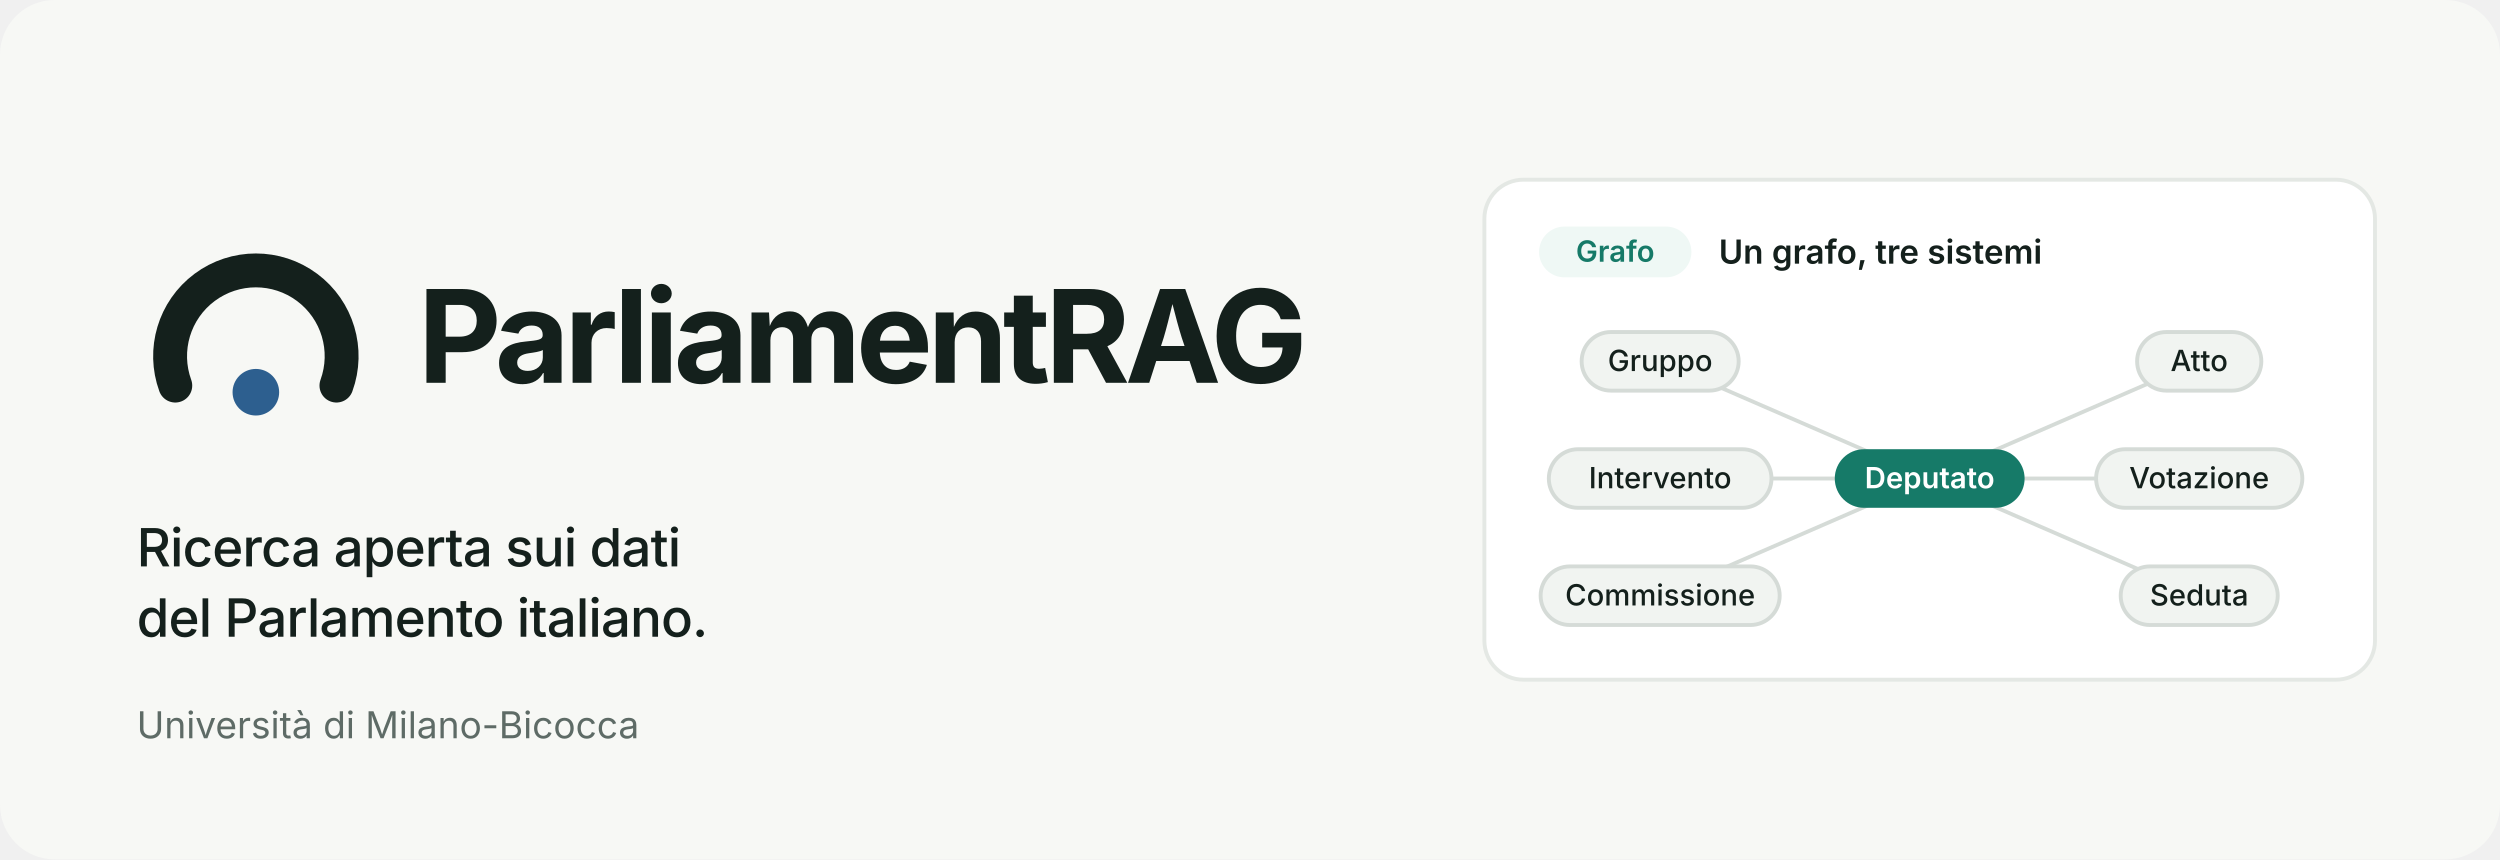
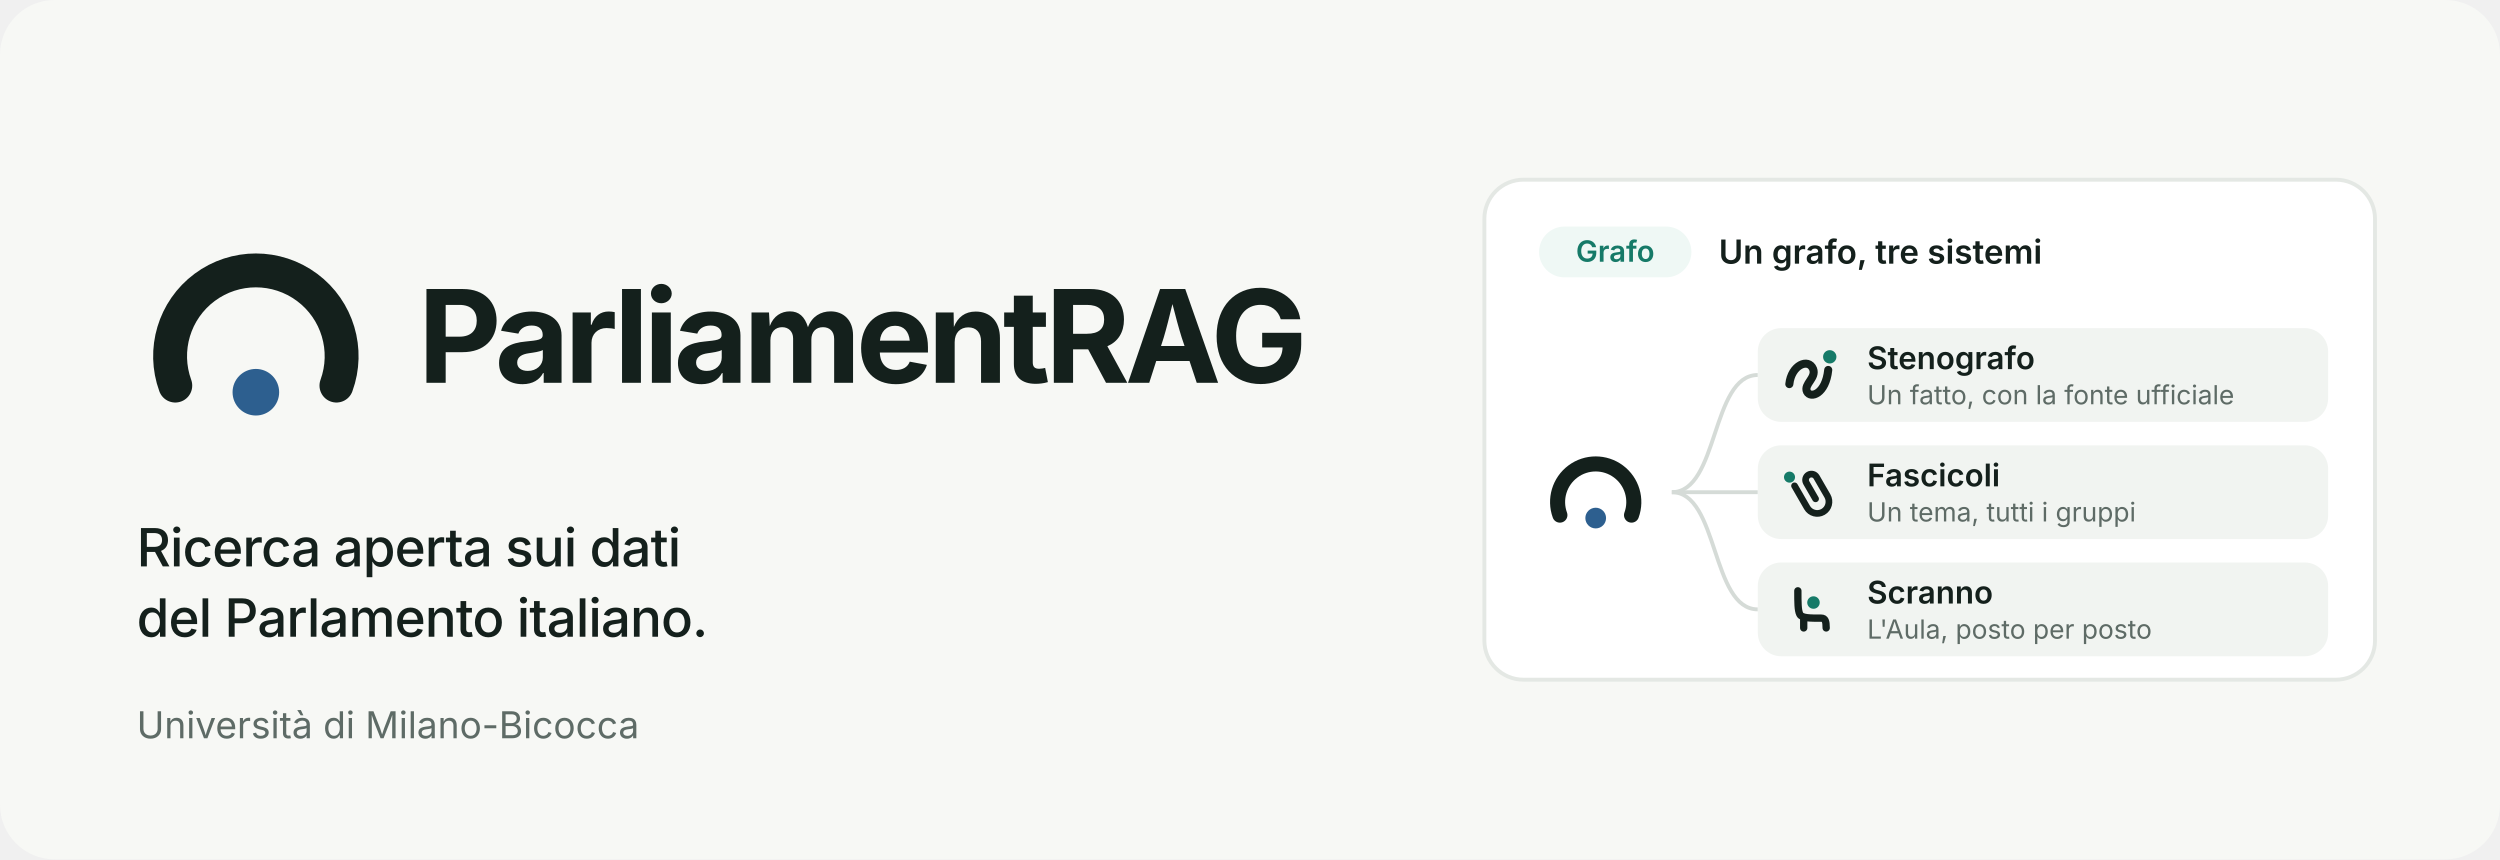
<svg xmlns="http://www.w3.org/2000/svg" width="1280" height="440" viewBox="0 0 1280 440" role="img" aria-label="ParliamentRAG: ricerca aperta sui dati del Parlamento italiano. Università di Milano-Bicocca.">
  <rect width="1280" height="440" rx="28" fill="#F7F8F5" />
  <svg x="70" y="126" width="122" height="90" viewBox="0 8 224 166">
    <path d="M 35.91 139.73 A 81 81 0 1 1 188.09 139.73" fill="none" stroke="#14201C" stroke-width="32" stroke-linecap="round" />
    <circle cx="112" cy="146" r="22" fill="#2d5f8f" />
  </svg>
  <text x="214" y="196" font-family="Geist, Inter, -apple-system, 'Segoe UI', Helvetica, Arial, sans-serif" font-size="66" font-weight="700" letter-spacing="-2.6" fill="#14201C">ParliamentRAG</text>
  <text x="70" y="290" font-family="Geist, Inter, -apple-system, 'Segoe UI', Helvetica, Arial, sans-serif" font-size="27" font-weight="500" letter-spacing="-0.4" fill="#14201C">Ricerca aperta sui dati</text>
  <text x="70" y="326" font-family="Geist, Inter, -apple-system, 'Segoe UI', Helvetica, Arial, sans-serif" font-size="27" font-weight="500" letter-spacing="-0.4" fill="#14201C">del Parlamento italiano.</text>
  <text x="70" y="378" font-family="Geist, Inter, -apple-system, 'Segoe UI', Helvetica, Arial, sans-serif" font-size="19" fill="#5E6B66">Università di Milano-Bicocca</text>
  <rect x="760" y="92" width="456" height="256" rx="20" fill="#FFFFFF" stroke="#E4E8E4" stroke-width="2" />
  <rect x="788" y="116" width="78" height="26" rx="13" fill="#EFF8F5" />
  <text x="827" y="134" text-anchor="middle" font-family="Geist, Inter, -apple-system, 'Segoe UI', Helvetica, Arial, sans-serif" font-size="15" font-weight="600" fill="#167A68">Grafo</text>
  <text x="880" y="135" font-family="Geist, Inter, -apple-system, 'Segoe UI', Helvetica, Arial, sans-serif" font-size="17" font-weight="600" fill="#14201C">Un grafo, tre sistemi</text>
-   <line x1="988" y1="245" x2="850" y2="185" stroke="#D5DBD7" stroke-width="2" />
-   <line x1="988" y1="245" x2="850" y2="245" stroke="#D5DBD7" stroke-width="2" />
-   <line x1="988" y1="245" x2="850" y2="305" stroke="#D5DBD7" stroke-width="2" />
-   <line x1="988" y1="245" x2="1126" y2="185" stroke="#D5DBD7" stroke-width="2" />
-   <line x1="988" y1="245" x2="1126" y2="245" stroke="#D5DBD7" stroke-width="2" />
-   <line x1="988" y1="245" x2="1126" y2="305" stroke="#D5DBD7" stroke-width="2" />
-   <rect x="809.8" y="170" width="80.4" height="30" rx="15" fill="#F1F4F1" stroke="#D5DBD7" stroke-width="2" />
-   <text x="850" y="190" text-anchor="middle" font-family="Geist, Inter, -apple-system, 'Segoe UI', Helvetica, Arial, sans-serif" font-size="15" font-weight="500" fill="#14201C">Gruppo</text>
-   <rect x="793.0" y="230" width="114.0" height="30" rx="15" fill="#F1F4F1" stroke="#D5DBD7" stroke-width="2" />
-   <text x="850" y="250" text-anchor="middle" font-family="Geist, Inter, -apple-system, 'Segoe UI', Helvetica, Arial, sans-serif" font-size="15" font-weight="500" fill="#14201C">Intervento</text>
-   <rect x="788.8" y="290" width="122.4" height="30" rx="15" fill="#F1F4F1" stroke="#D5DBD7" stroke-width="2" />
-   <text x="850" y="310" text-anchor="middle" font-family="Geist, Inter, -apple-system, 'Segoe UI', Helvetica, Arial, sans-serif" font-size="15" font-weight="500" fill="#14201C">Commissione</text>
-   <rect x="1094.2" y="170" width="63.6" height="30" rx="15" fill="#F1F4F1" stroke="#D5DBD7" stroke-width="2" />
-   <text x="1126" y="190" text-anchor="middle" font-family="Geist, Inter, -apple-system, 'Segoe UI', Helvetica, Arial, sans-serif" font-size="15" font-weight="500" fill="#14201C">Atto</text>
-   <rect x="1073.2" y="230" width="105.6" height="30" rx="15" fill="#F1F4F1" stroke="#D5DBD7" stroke-width="2" />
-   <text x="1126" y="250" text-anchor="middle" font-family="Geist, Inter, -apple-system, 'Segoe UI', Helvetica, Arial, sans-serif" font-size="15" font-weight="500" fill="#14201C">Votazione</text>
-   <rect x="1085.8" y="290" width="80.4" height="30" rx="15" fill="#F1F4F1" stroke="#D5DBD7" stroke-width="2" />
-   <text x="1126" y="310" text-anchor="middle" font-family="Geist, Inter, -apple-system, 'Segoe UI', Helvetica, Arial, sans-serif" font-size="15" font-weight="500" fill="#14201C">Seduta</text>
-   <rect x="939.4" y="230" width="97.2" height="30" rx="15" fill="#167A68" />
-   <text x="988" y="250" text-anchor="middle" font-family="Geist, Inter, -apple-system, 'Segoe UI', Helvetica, Arial, sans-serif" font-size="15" font-weight="600" fill="#FFFFFF">Deputato</text>
+   <svg x="790" y="232" width="54" height="40" viewBox="0 8 224 166">
+     <path d="M 35.91 139.73 A 81 81 0 1 1 188.09 139.73" fill="none" stroke="#14201C" stroke-width="32" stroke-linecap="round" />
+     <circle cx="112" cy="146" r="22" fill="#2d5f8f" />
+   </svg>
+   <path d="M856 252 C 880 252, 876 192, 900 192" fill="none" stroke="#D5DBD7" stroke-width="2" />
+   <path d="M856 252 C 880 252, 876 252, 900 252" fill="none" stroke="#D5DBD7" stroke-width="2" />
+   <path d="M856 252 C 880 252, 876 312, 900 312" fill="none" stroke="#D5DBD7" stroke-width="2" />
+   <rect x="900" y="168" width="292" height="48" rx="12" fill="#F1F4F1" />
+   <svg x="912" y="177" width="30" height="30" viewBox="3 4 56 58">
+     <path d="M10 42C12 23 29 16 33.5 27C37 36 24 42 27.5 49.5C31 56.5 46 52 48.5 28" fill="none" stroke="#14201C" stroke-width="8" stroke-linecap="round" stroke-linejoin="round" />
+     <circle cx="50" cy="15" r="6.6" fill="#167A68" />
+   </svg>
+   <text x="956" y="189" font-family="Geist, Inter, -apple-system, 'Segoe UI', Helvetica, Arial, sans-serif" font-size="16" font-weight="600" fill="#14201C">Stenografo</text>
+   <text x="956" y="207" font-family="Geist, Inter, -apple-system, 'Segoe UI', Helvetica, Arial, sans-serif" font-size="13.5" fill="#5E6B66">Un fatto, con la fonte ufficiale</text>
+   <rect x="900" y="228" width="292" height="48" rx="12" fill="#F1F4F1" />
+   <svg x="912" y="237" width="30" height="30" viewBox="-6 -4 64 70">
+     <g transform="rotate(-30 28 32)">
+       <path d="M14 14V44a14 14 0 0 0 28 0V18a7 7 0 0 0-14 0V40" fill="none" stroke="#14201C" stroke-width="8" stroke-linecap="round" stroke-linejoin="round" />
+       <circle cx="14" cy="2" r="6.6" fill="#167A68" />
+     </g>
+   </svg>
+   <text x="956" y="249" font-family="Geist, Inter, -apple-system, 'Segoe UI', Helvetica, Arial, sans-serif" font-size="16" font-weight="600" fill="#14201C">Fascicoli</text>
+   <text x="956" y="267" font-family="Geist, Inter, -apple-system, 'Segoe UI', Helvetica, Arial, sans-serif" font-size="13.5" fill="#5E6B66">Un tema, tutti i gruppi</text>
+   <rect x="900" y="288" width="292" height="48" rx="12" fill="#F1F4F1" />
+   <svg x="912" y="297" width="30" height="30" viewBox="3 1 56 60">
+     <path d="M18 12C18 24 18 32 20 36C22 40 30 40 42 40C46 40 47 43 47 50M24 40V50" fill="none" stroke="#14201C" stroke-width="7.5" stroke-linecap="round" stroke-linejoin="round" />
+     <circle cx="34" cy="24" r="6.4" fill="#167A68" />
+   </svg>
+   <text x="956" y="309" font-family="Geist, Inter, -apple-system, 'Segoe UI', Helvetica, Arial, sans-serif" font-size="16" font-weight="600" fill="#14201C">Scranno</text>
+   <text x="956" y="327" font-family="Geist, Inter, -apple-system, 'Segoe UI', Helvetica, Arial, sans-serif" font-size="13.5" fill="#5E6B66">L'Aula, posto per posto</text>
</svg>
